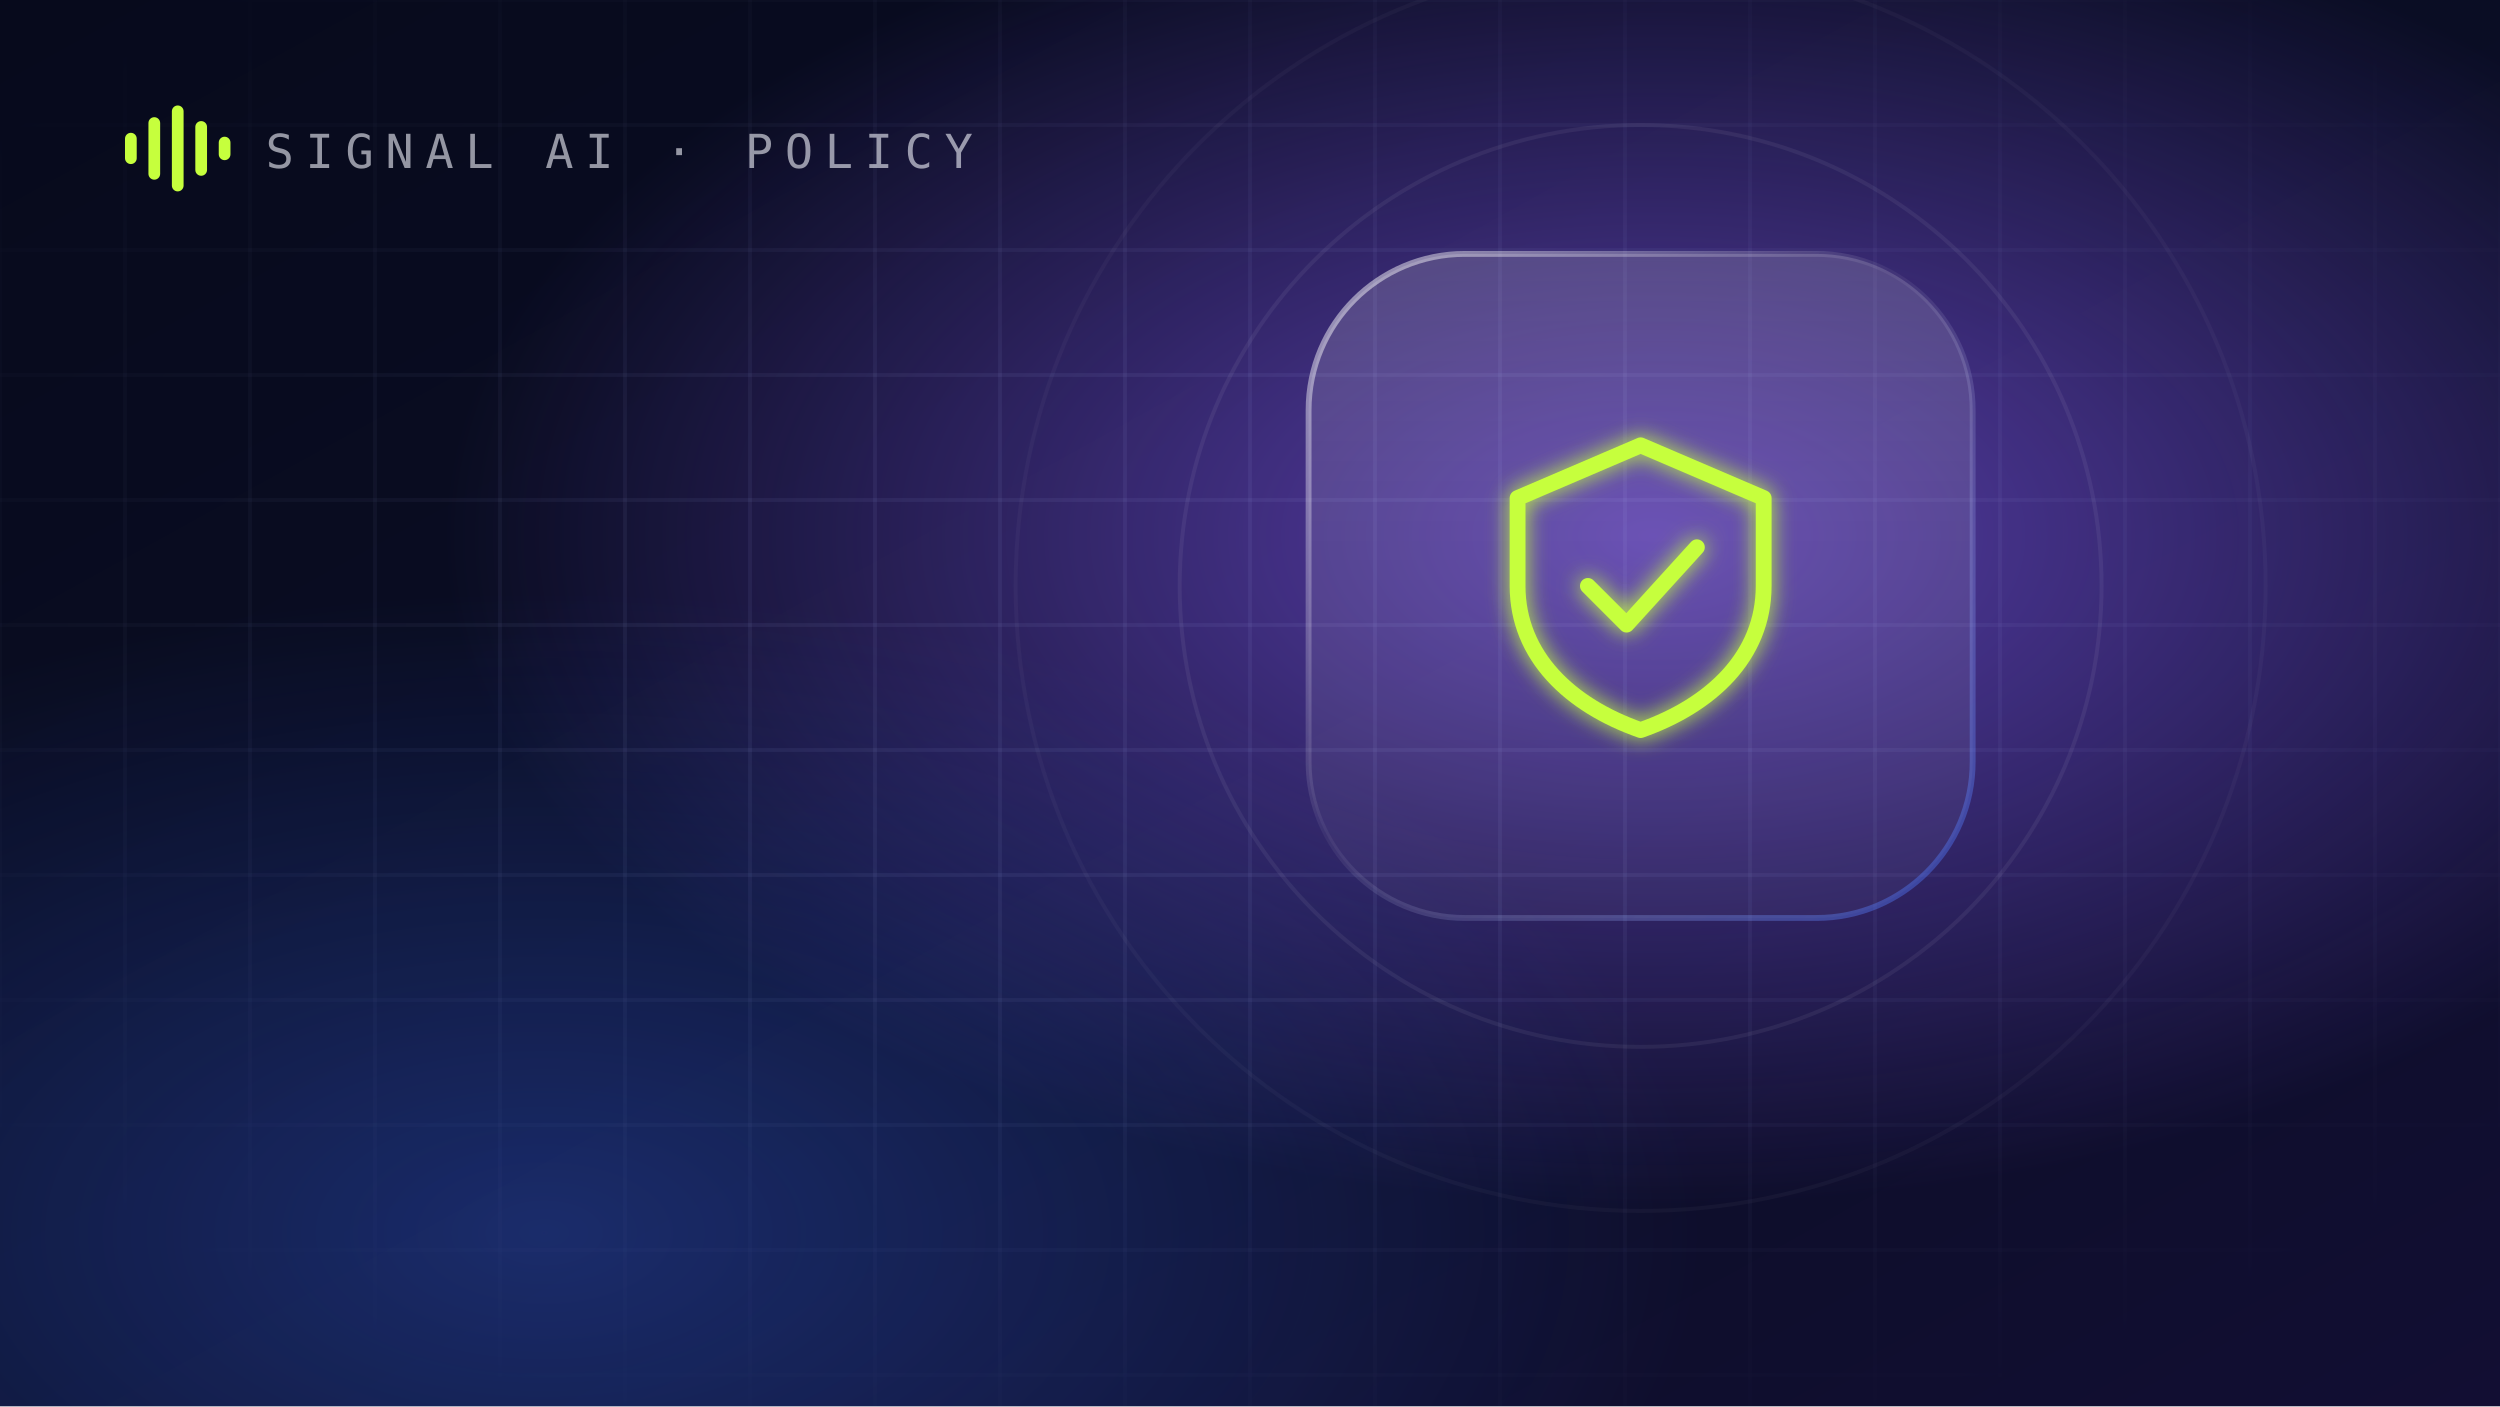
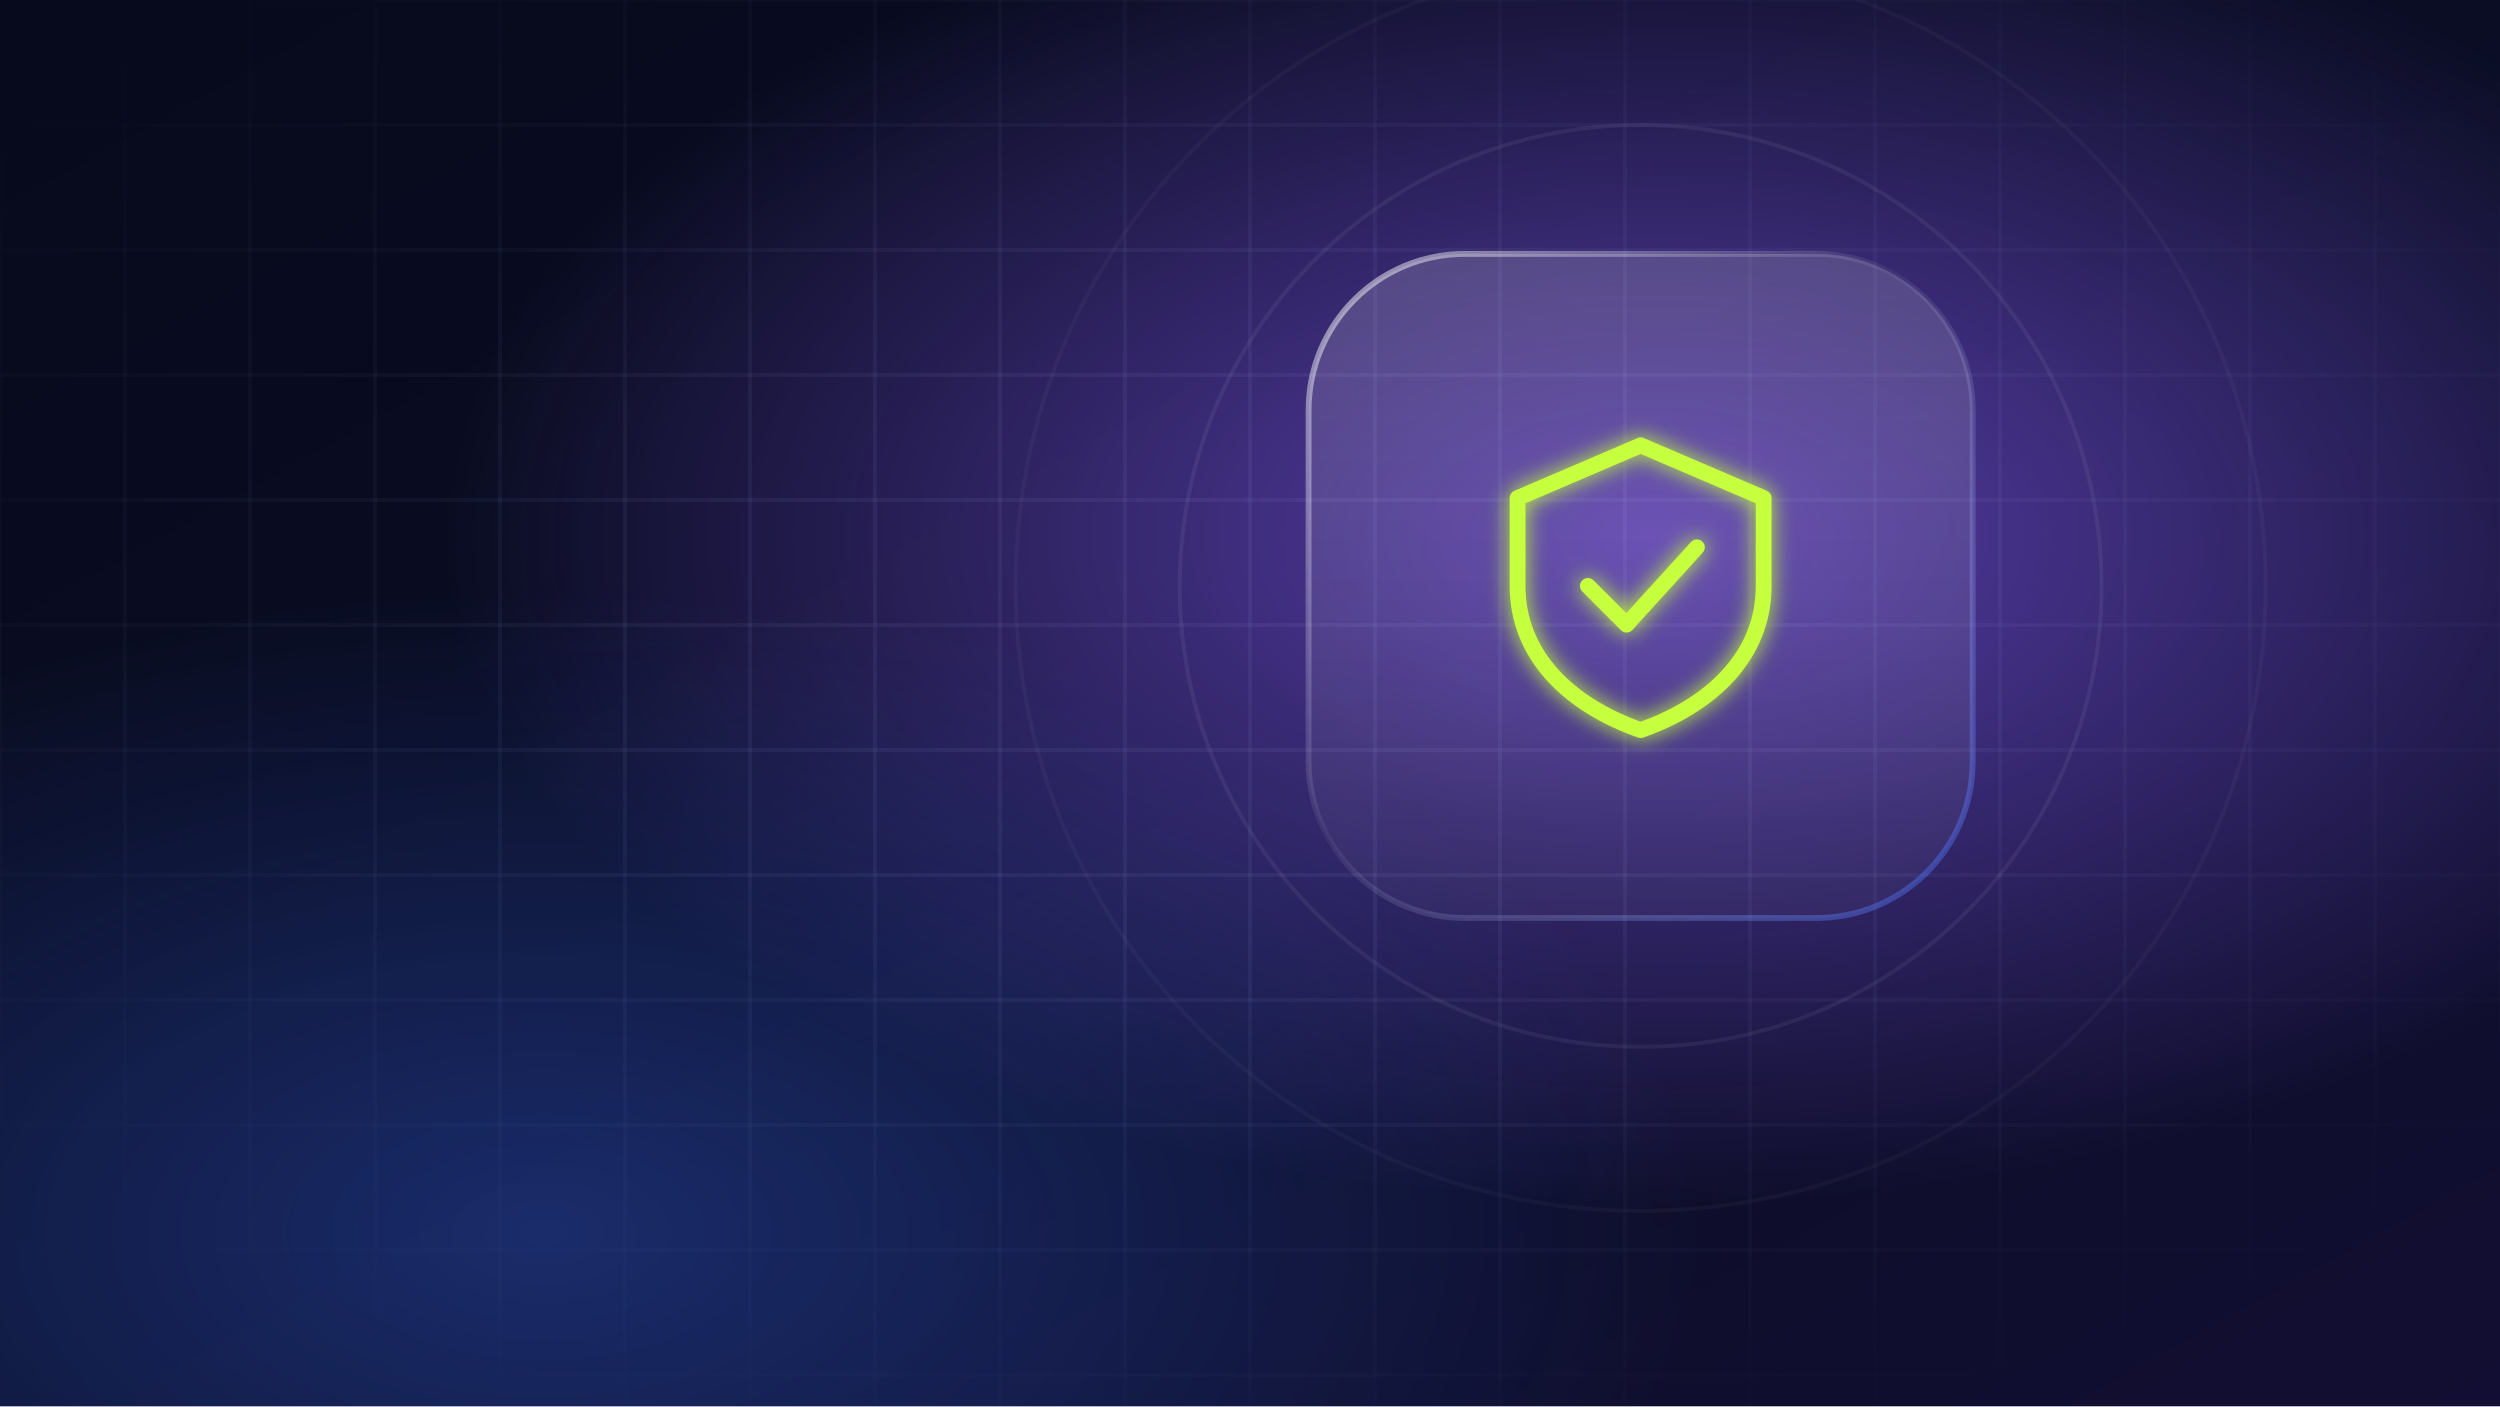
<svg xmlns="http://www.w3.org/2000/svg" viewBox="0 0 640 360" role="img" aria-label="POLICY category artwork">
  <defs>
    <linearGradient id="bg" x1="0" y1="0" x2="1" y2="1">
      <stop offset="0" stop-color="#070a1c" />
      <stop offset=".6" stop-color="#0b0e26" />
      <stop offset="1" stop-color="#120e33" />
    </linearGradient>
    <radialGradient id="ga" cx="66%" cy="38%" r="48%">
      <stop offset="0" stop-color="#8a5cff" stop-opacity=".62" />
      <stop offset="1" stop-color="#8a5cff" stop-opacity="0" />
    </radialGradient>
    <radialGradient id="gb" cx="22%" cy="88%" r="46%">
      <stop offset="0" stop-color="#3a6bff" stop-opacity=".32" />
      <stop offset="1" stop-color="#3a6bff" stop-opacity="0" />
    </radialGradient>
    <radialGradient id="fade" cx="50%" cy="45%" r="62%">
      <stop offset=".35" stop-color="#fff" />
      <stop offset="1" stop-color="#fff" stop-opacity="0" />
    </radialGradient>
    <mask id="m">
      <rect width="640" height="360" fill="url(#fade)" />
    </mask>
    <linearGradient id="glass" x1="0" y1="0" x2="0" y2="1">
      <stop offset="0" stop-color="#fff" stop-opacity=".16" />
      <stop offset="1" stop-color="#fff" stop-opacity=".03" />
    </linearGradient>
    <linearGradient id="edge" x1="0" y1="0" x2="1" y2="1">
      <stop offset="0" stop-color="#fff" stop-opacity=".55" />
      <stop offset=".45" stop-color="#fff" stop-opacity=".05" />
      <stop offset="1" stop-color="#3a6bff" stop-opacity=".45" />
    </linearGradient>
    <filter id="glow" x="-50%" y="-50%" width="200%" height="200%">
      <feGaussianBlur stdDeviation="6" result="b" />
      <feMerge>
        <feMergeNode in="b" />
        <feMergeNode in="SourceGraphic" />
      </feMerge>
    </filter>
  </defs>
  <rect width="640" height="360" fill="url(#bg)" />
  <rect width="640" height="360" fill="url(#ga)" />
  <rect width="640" height="360" fill="url(#gb)" />
  <g stroke="#b0beff" stroke-opacity=".07" stroke-width="1" mask="url(#m)">
    <path d="M0 0V360" />
    <path d="M32 0V360" />
    <path d="M64 0V360" />
    <path d="M96 0V360" />
    <path d="M128 0V360" />
    <path d="M160 0V360" />
    <path d="M192 0V360" />
    <path d="M224 0V360" />
    <path d="M256 0V360" />
    <path d="M288 0V360" />
    <path d="M320 0V360" />
    <path d="M352 0V360" />
    <path d="M384 0V360" />
    <path d="M416 0V360" />
    <path d="M448 0V360" />
    <path d="M480 0V360" />
    <path d="M512 0V360" />
    <path d="M544 0V360" />
    <path d="M576 0V360" />
    <path d="M608 0V360" />
    <path d="M640 0V360" />
    <path d="M0 0H640" />
    <path d="M0 32H640" />
    <path d="M0 64H640" />
    <path d="M0 96H640" />
    <path d="M0 128H640" />
    <path d="M0 160H640" />
    <path d="M0 192H640" />
    <path d="M0 224H640" />
    <path d="M0 256H640" />
    <path d="M0 288H640" />
    <path d="M0 320H640" />
    <path d="M0 352H640" />
  </g>
  <circle cx="420" cy="150" r="118" fill="none" stroke="#fff" stroke-opacity=".06" />
  <circle cx="420" cy="150" r="160" fill="none" stroke="#fff" stroke-opacity=".035" />
  <rect x="335" y="65" width="170" height="170" rx="40" fill="url(#glass)" stroke="url(#edge)" stroke-width="1.5" />
  <g transform="translate(375 105) scale(.45)" fill="none" stroke="#c6ff3d" stroke-width="9" stroke-linecap="round" stroke-linejoin="round" filter="url(#glow)">
    <path d="M100 20L170 50V100C170 140 140 168 100 182C60 168 30 140 30 100V50Z" />
    <path d="M70 100L92 122L132 78" />
  </g>
-   <g fill="#c6ff3d">
-     <rect x="32" y="34" width="3" height="8" rx="1.5" />
-     <rect x="38" y="30" width="3" height="16" rx="1.5" />
-     <rect x="44" y="27" width="3" height="22" rx="1.5" />
-     <rect x="50" y="31" width="3" height="14" rx="1.5" />
-     <rect x="56" y="35" width="3" height="6" rx="1.5" />
-   </g>
-   <text x="68" y="43" fill="#f2f4fb" fill-opacity=".6" font-family="ui-monospace,Menlo,monospace" font-size="12" letter-spacing="3">SIGNAL AI · POLICY</text>
</svg>
